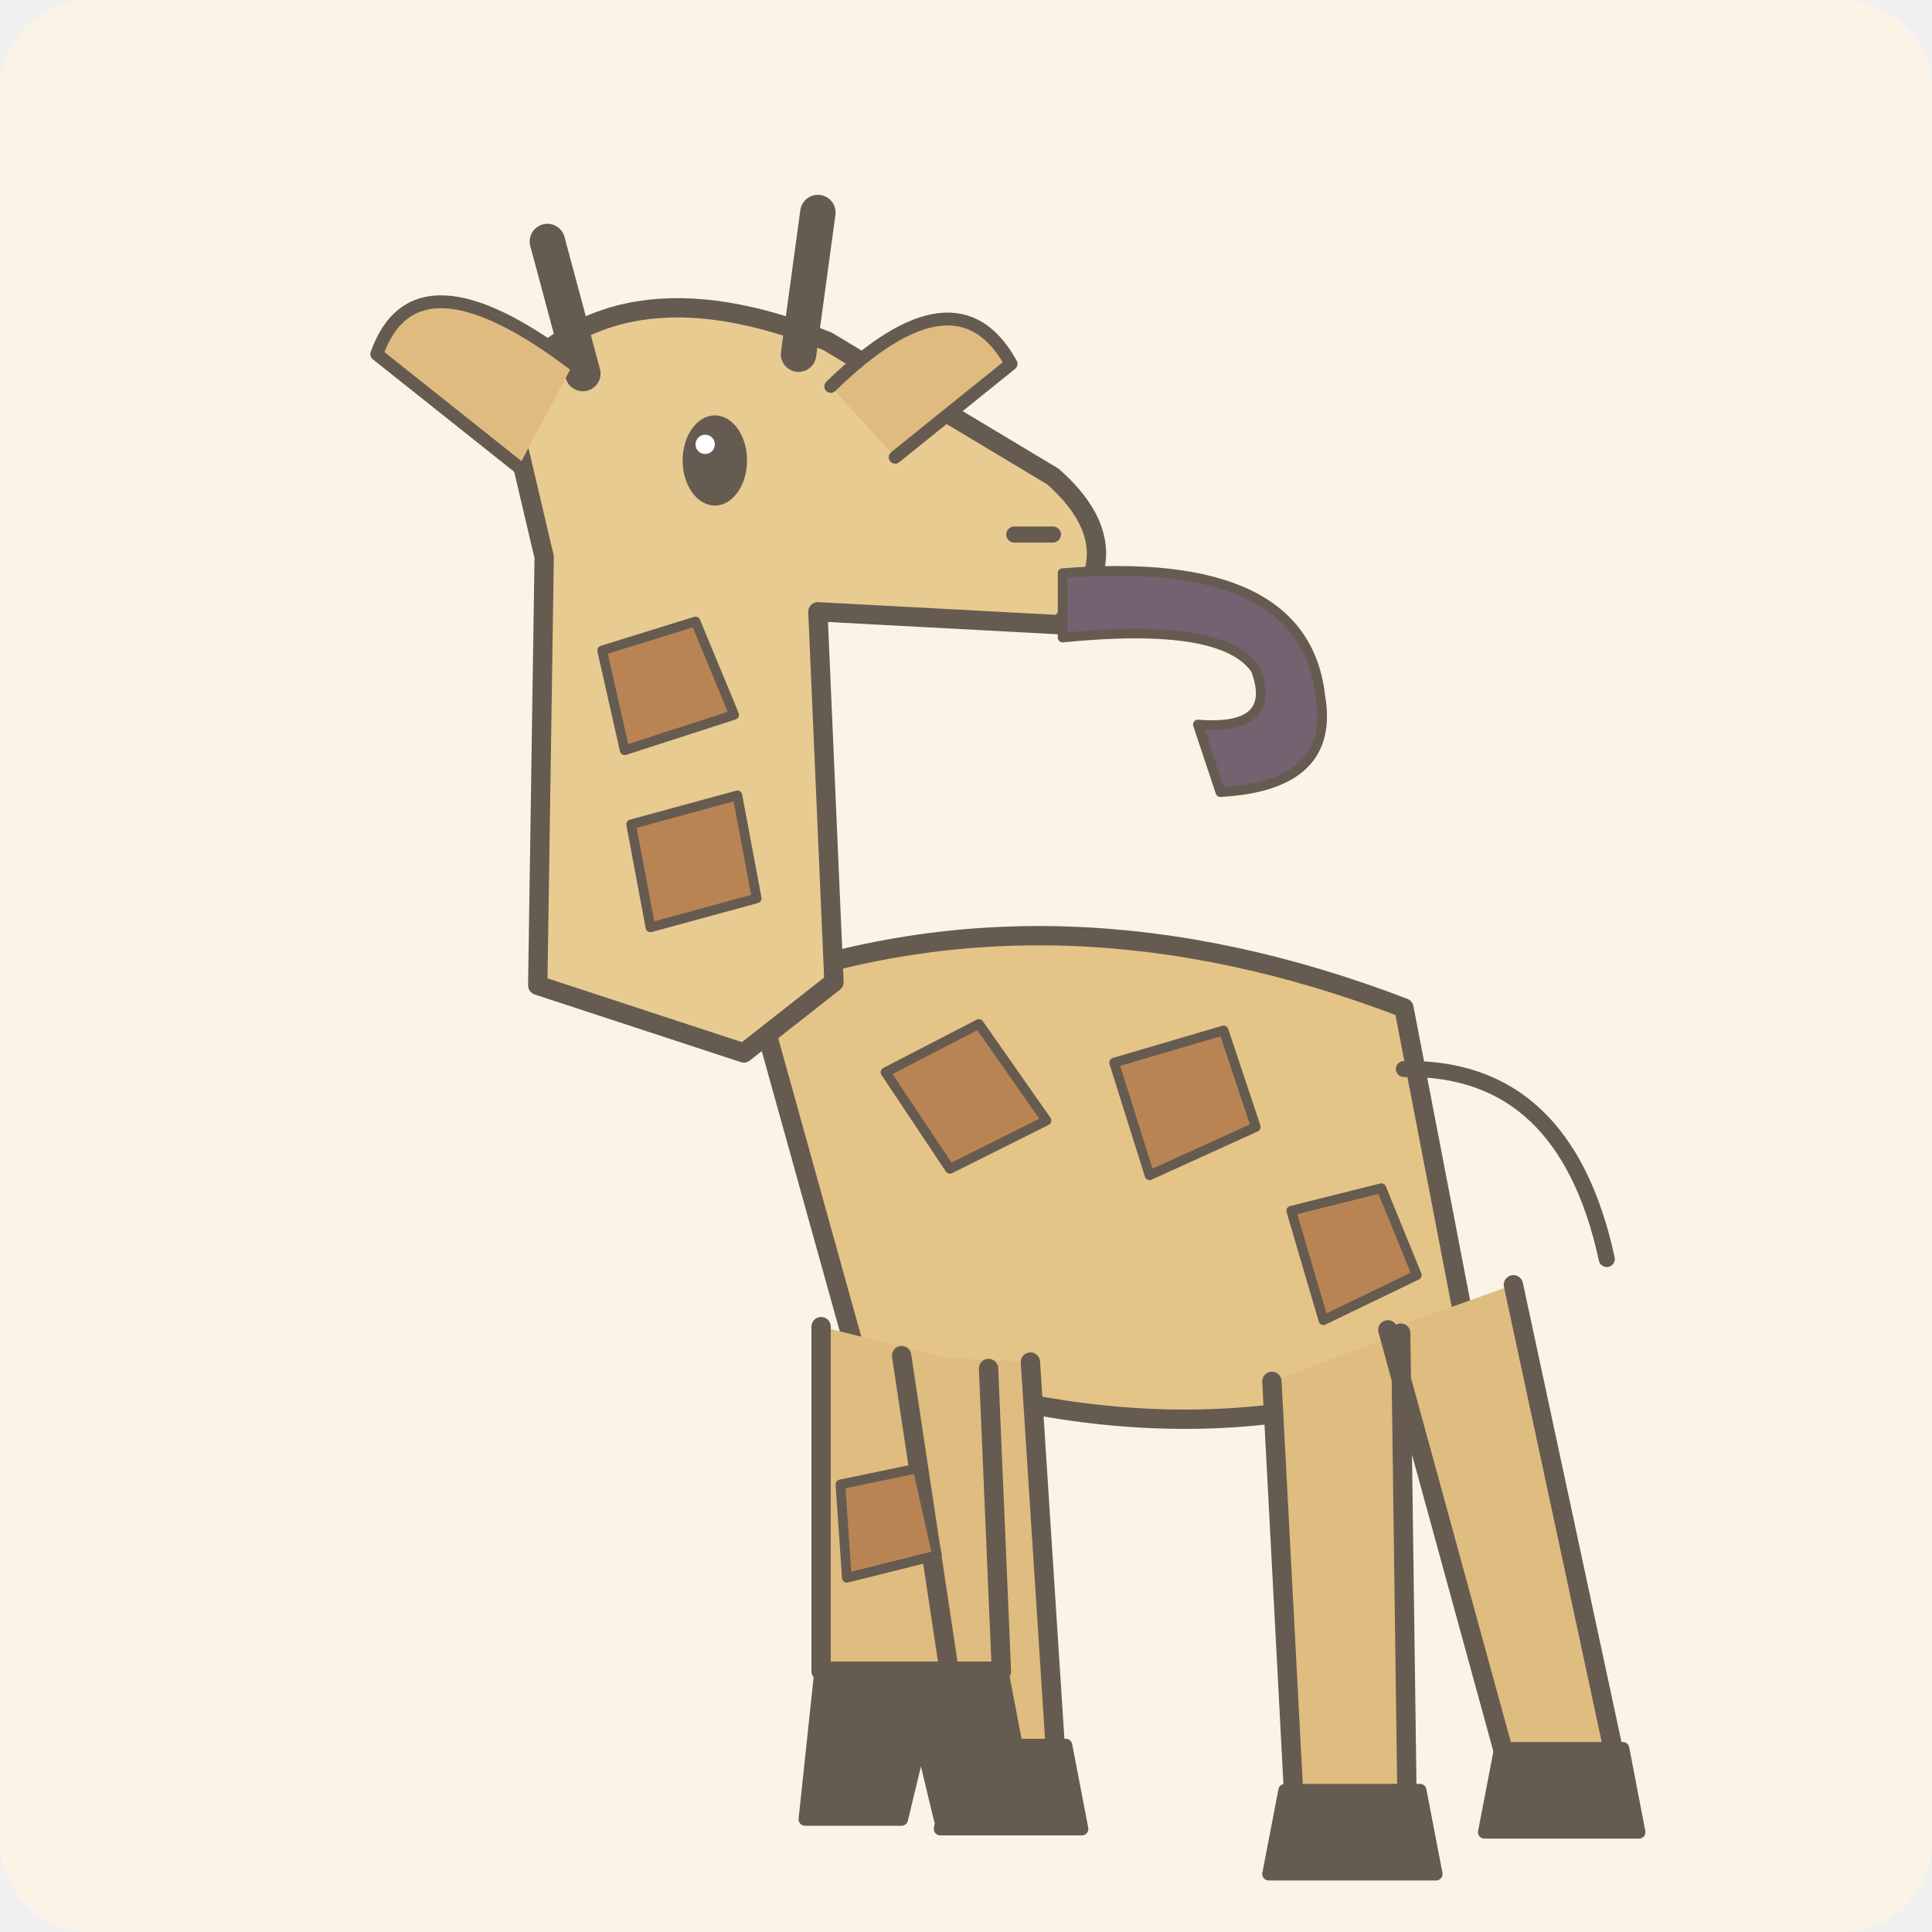
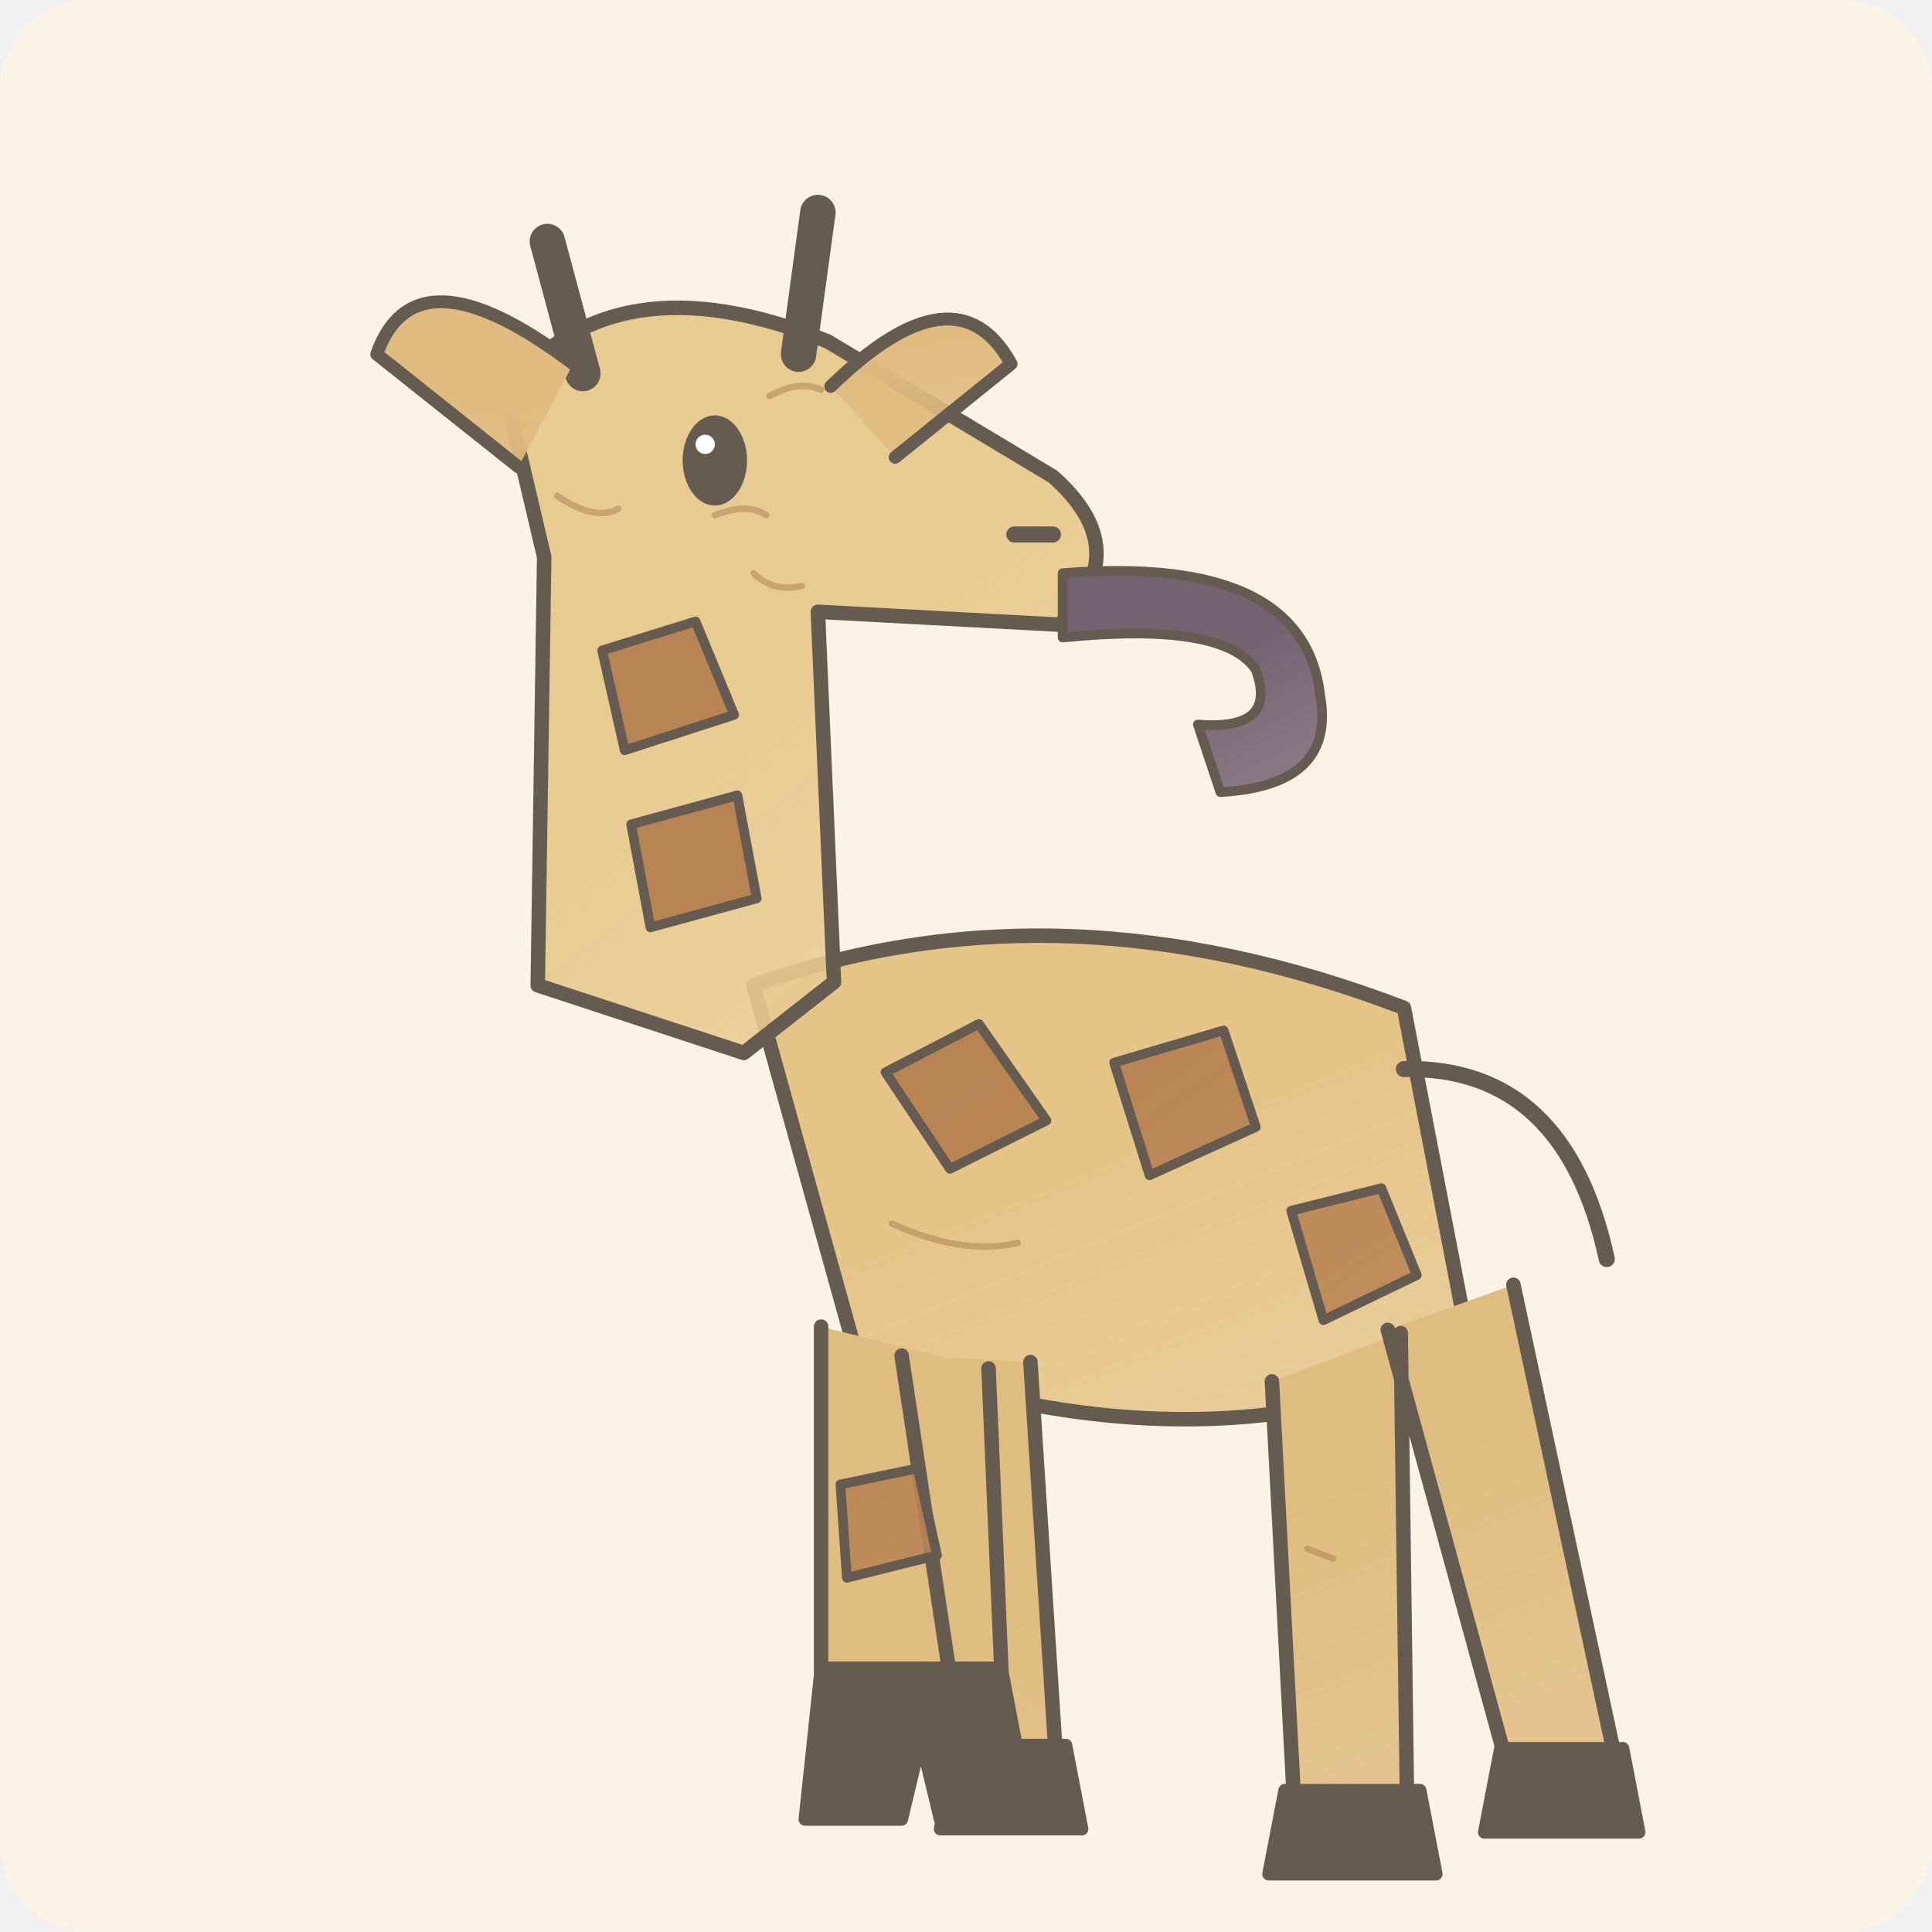
<svg xmlns="http://www.w3.org/2000/svg" viewBox="0 0 600 600" data-full-animal="giraffe-hoof" data-illustration="complete">
  <rect width="600" height="600" rx="28" fill="#fbf4e6" />
-   <path d="M234 306Q329 272 436 313L457 422Q372 460 266 421Z" fill="#e5c488" stroke="#665b50" stroke-width="6" stroke-linecap="round" stroke-linejoin="round" />
-   <path d="M255 412L255 519L311 519L307 425M395 429L402 562L437 562L435 414M431 413L468 548L502 548L470 399M280 421L299 547L328 547L320 423" fill="#dfbc7f" stroke="#665b50" stroke-width="6" stroke-linecap="round" stroke-linejoin="round" />
+   <defs>
+     <linearGradient id="coat-e5c488" x1="0" x2=".6" y1="0" y2="1">
+       <stop stop-color="#e5c488" />
+       <stop offset=".55" stop-color="#e5c488" />
+       <stop offset="1" stop-color="#e5c488" stop-opacity=".85" />
+     </linearGradient>
+     <linearGradient id="coat-dfbc7f" x1="0" x2=".6" y1="0" y2="1">
+       <stop stop-color="#dfbc7f" />
+       <stop offset=".55" stop-color="#dfbc7f" />
+       <stop offset="1" stop-color="#dfbc7f" stop-opacity=".85" />
+     </linearGradient>
+     <linearGradient id="coat-e8cb91" x1="0" x2=".6" y1="0" y2="1">
+       <stop stop-color="#e8cb91" />
+       <stop offset=".55" stop-color="#e8cb91" />
+       <stop offset="1" stop-color="#e8cb91" stop-opacity=".85" />
+     </linearGradient>
+     <linearGradient id="coat-e0bb80" x1="0" x2=".6" y1="0" y2="1">
+       <stop stop-color="#e0bb80" />
+       <stop offset=".55" stop-color="#e0bb80" />
+       <stop offset="1" stop-color="#e0bb80" stop-opacity=".85" />
+     </linearGradient>
+     <linearGradient id="coat-b98454" x1="0" x2=".6" y1="0" y2="1">
+       <stop stop-color="#b98454" />
+       <stop offset=".55" stop-color="#b98454" />
+       <stop offset="1" stop-color="#b98454" stop-opacity=".85" />
+     </linearGradient>
+     <linearGradient id="coat-746271" x1="0" x2=".6" y1="0" y2="1">
+       <stop stop-color="#746271" />
+       <stop offset=".55" stop-color="#746271" />
+       <stop offset="1" stop-color="#746271" stop-opacity=".85" />
+     </linearGradient>
+     <mask id="detail-mask">
+       <rect width="600" height="600" fill="white" />
+       <rect x="245" y="510" width="80" height="65" fill="black" />
+     </mask>
+   </defs>
+   <path d="M234 306Q329 272 436 313L457 422Q372 460 266 421Z" fill="url(#coat-e5c488)" stroke="#665b50" stroke-width="4.5" stroke-linecap="round" stroke-linejoin="round" />
+   <path d="M255 412L255 519L311 519L307 425M395 429L402 562L437 562L435 414M431 413L468 548L502 548L470 399M280 421L299 547L328 547L320 423" fill="url(#coat-dfbc7f)" stroke="#665b50" stroke-width="4.5" stroke-linecap="round" stroke-linejoin="round" />
  <path d="M399 556l-5 26h52l-5 -26Z" fill="#665b50" stroke="#665b50" stroke-width="4" stroke-linecap="round" stroke-linejoin="round" />
  <path d="M466 543l-5 26h48l-5 -26Z" fill="#665b50" stroke="#665b50" stroke-width="4" stroke-linecap="round" stroke-linejoin="round" />
  <path d="M297 542l-5 26h44l-5 -26Z" fill="#665b50" stroke="#665b50" stroke-width="4" stroke-linecap="round" stroke-linejoin="round" />
-   <path d="M231 327L167 306L169 173L157 122Q190 79 257 106L327 148Q353 171 329 194L254 190L259 305Z" fill="#e8cb91" stroke="#665b50" stroke-width="6" stroke-linecap="round" stroke-linejoin="round" />
+   <path d="M231 327L167 306L169 173L157 122Q190 79 257 106L327 148Q353 171 329 194L254 190L259 305Z" fill="url(#coat-e8cb91)" stroke="#665b50" stroke-width="4.5" stroke-linecap="round" stroke-linejoin="round" />
  <path d="M181 116L170 75M248 110L254 66" fill="none" stroke="#665b50" stroke-width="11" stroke-linecap="round" stroke-linejoin="round" />
-   <path d="M178 113Q129 76 117 110L161 145M258 120Q297 82 314 113L278 142" fill="#e0bb80" stroke="#665b50" stroke-width="4" stroke-linecap="round" stroke-linejoin="round" />
+   <path d="M178 113Q129 76 117 110L161 145M258 120Q297 82 314 113L278 142" fill="url(#coat-e0bb80)" stroke="#665b50" stroke-width="4" stroke-linecap="round" stroke-linejoin="round" />
  <ellipse cx="222" cy="143" rx="10" ry="14" fill="#665b50" />
  <circle cx="219" cy="138" r="3" fill="white" />
  <path d="M315 166L327 166M436 332Q486 331 499 391" fill="none" stroke="#665b50" stroke-width="5" stroke-linecap="round" stroke-linejoin="round" />
-   <path d="M187 202L216 193L228 222L194 233ZM196 256L229 247L235 279L202 288ZM275 333L304 318L325 348L295 363ZM346 330L380 320L390 350L357 365ZM401 376L429 369L440 396L411 410ZM261 461L285 456L291 483L263 490Z" fill="#b98454" stroke="#665b50" stroke-width="3" stroke-linecap="round" stroke-linejoin="round" />
-   <path d="M330 178Q405 172 410 216Q415 244 379 246L372 225Q397 227 390 208Q380 193 330 198Z" fill="#746271" stroke="#665b50" stroke-width="3" stroke-linecap="round" stroke-linejoin="round" />
+   <path d="M187 202L216 193L228 222L194 233ZM196 256L229 247L235 279L202 288ZM275 333L304 318L325 348L295 363ZM346 330L380 320L390 350L357 365ZM401 376L429 369L440 396L411 410ZM261 461L285 456L291 483L263 490Z" fill="url(#coat-b98454)" stroke="#665b50" stroke-width="3" stroke-linecap="round" stroke-linejoin="round" />
+   <path d="M330 178Q405 172 410 216Q415 244 379 246L372 225Q397 227 390 208Q380 193 330 198Z" fill="url(#coat-746271)" stroke="#665b50" stroke-width="3" stroke-linecap="round" stroke-linejoin="round" />
  <path d="M255 518L250 565L280 565L286 540L292 565L320 565L311 518Z" fill="#665b50" stroke="#665b50" stroke-width="4" stroke-linecap="round" stroke-linejoin="round" />
+   <g mask="url(#detail-mask)" data-coat-details="giraffe-hoof">
+     <path d="M173 154q12 8 19 4M239 123q9 -5 16 -2M222 160q10 -4 16 0M234 178q6 6 15 4M277 380q22 10 39 6M406 481l8 3" fill="none" stroke="#ac8355" stroke-width="2" stroke-linecap="round" opacity=".55" />
+   </g>
</svg>
